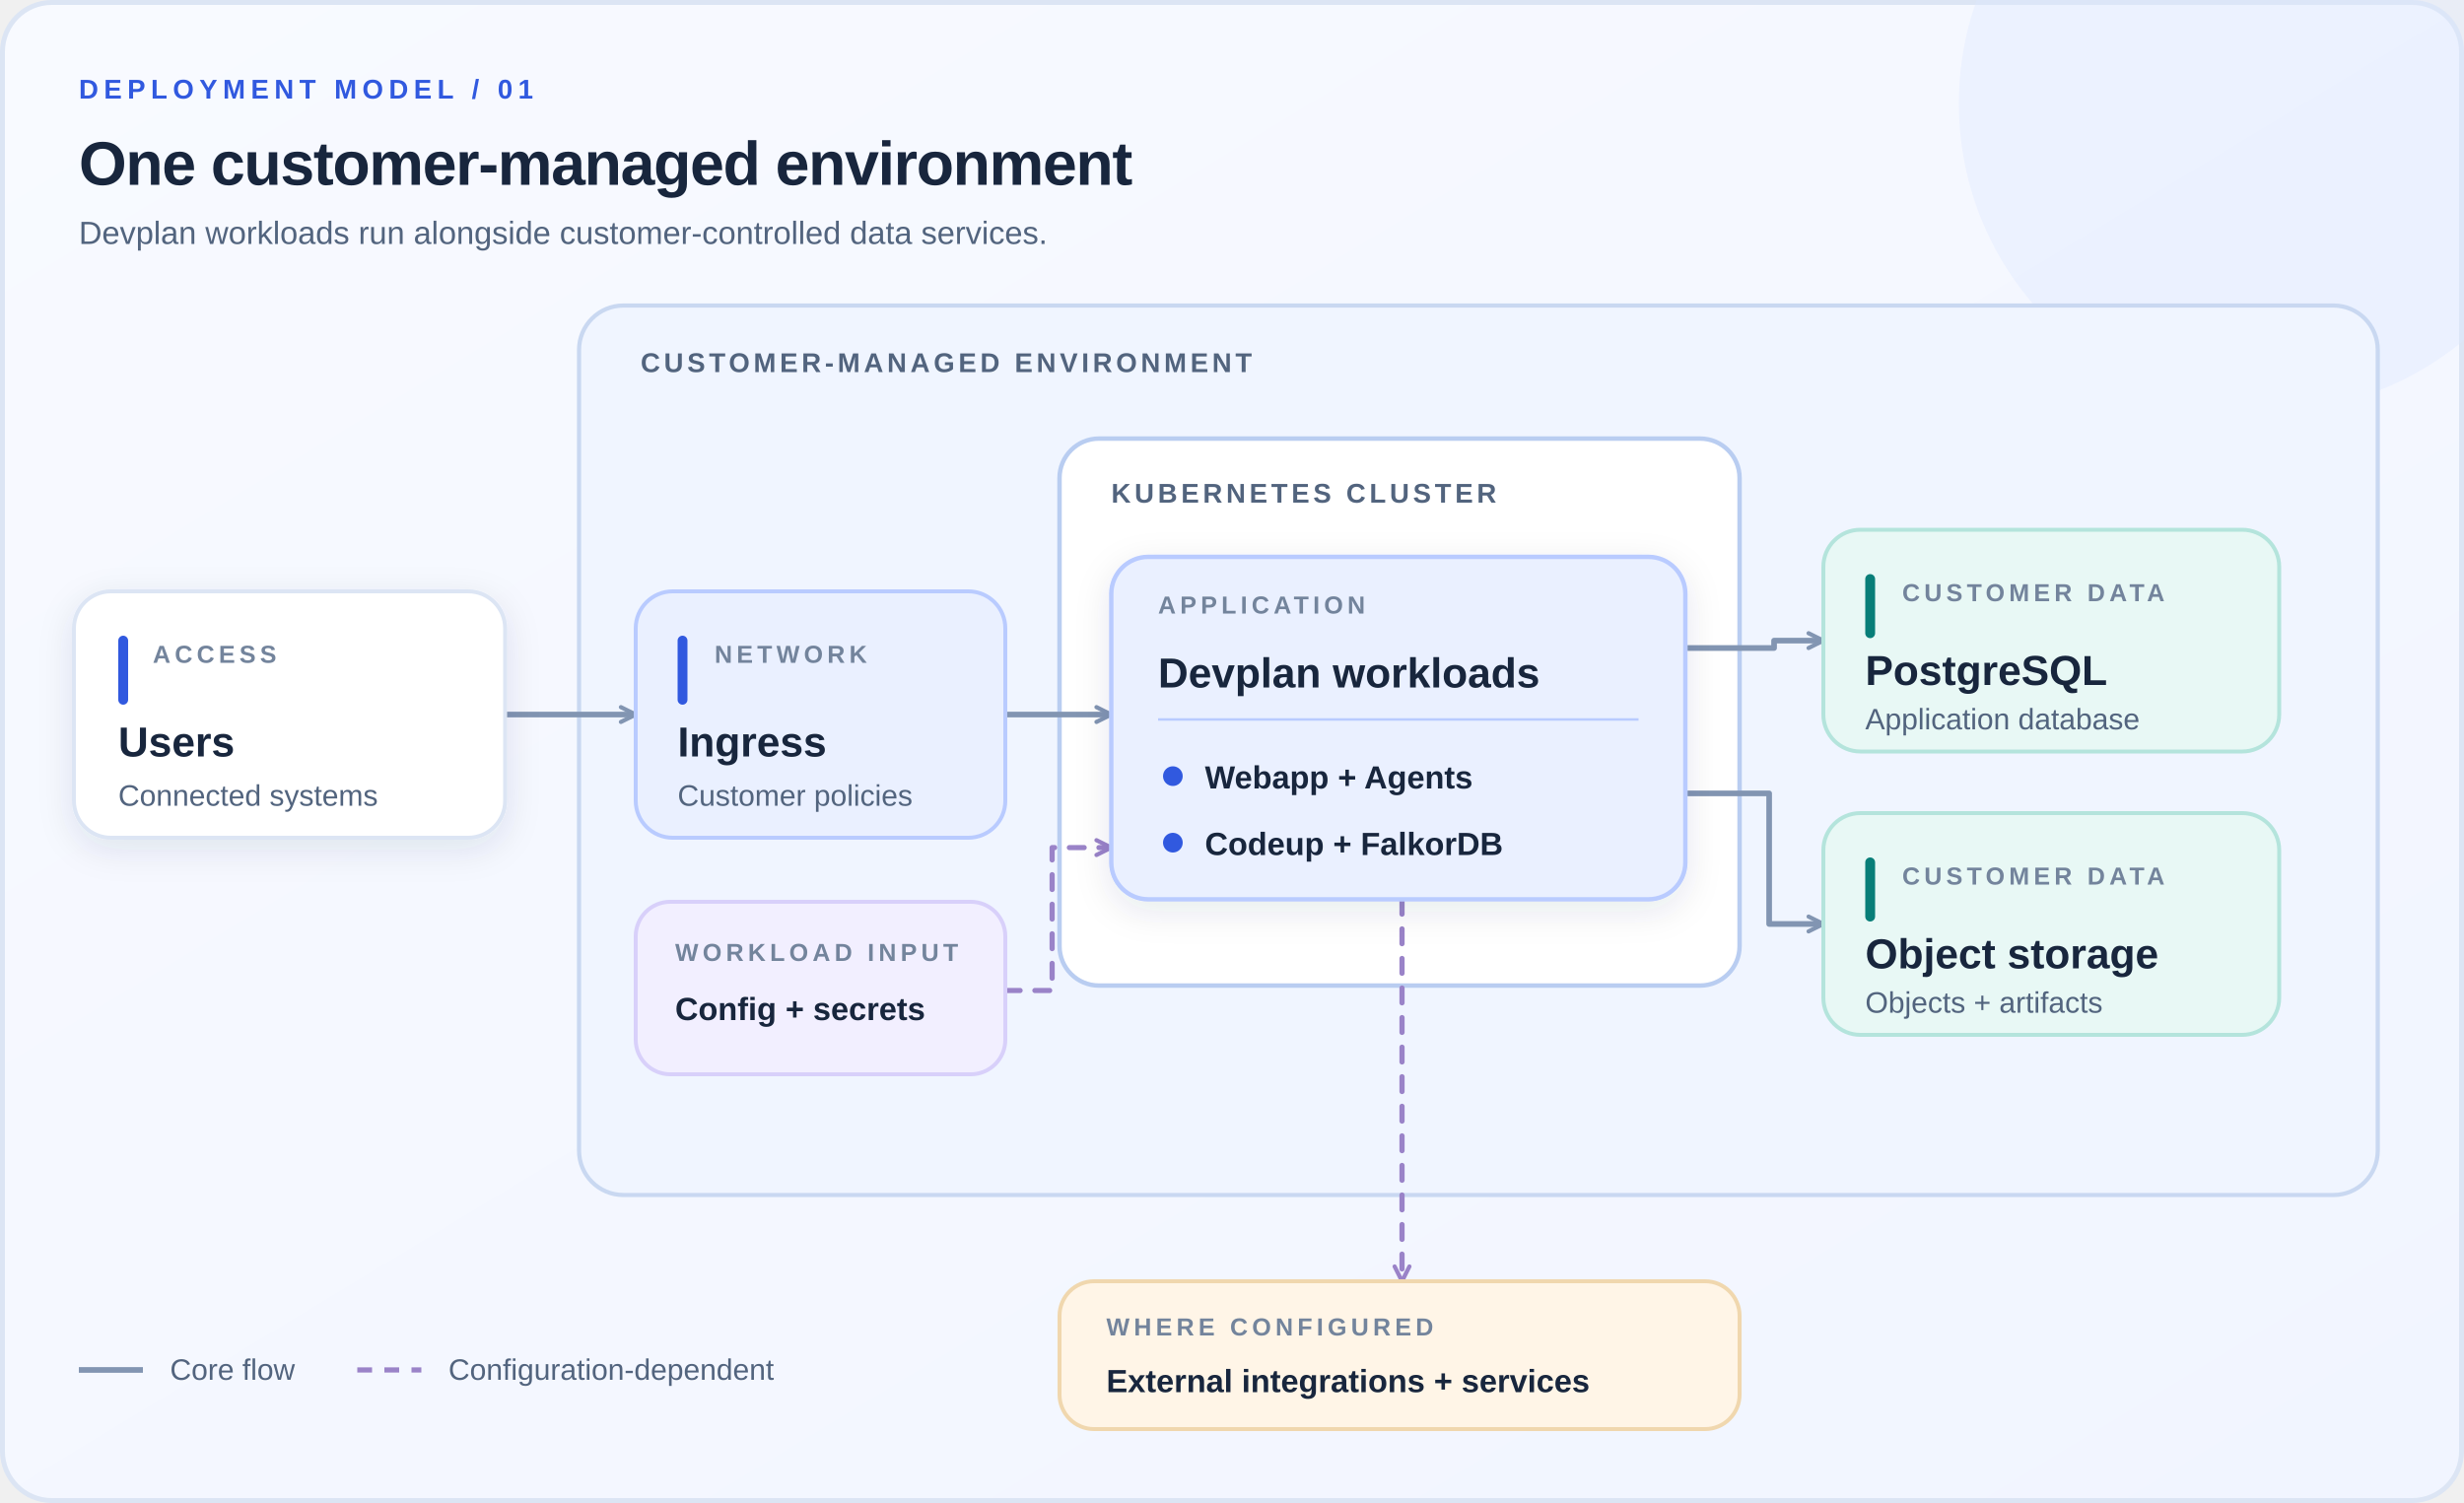
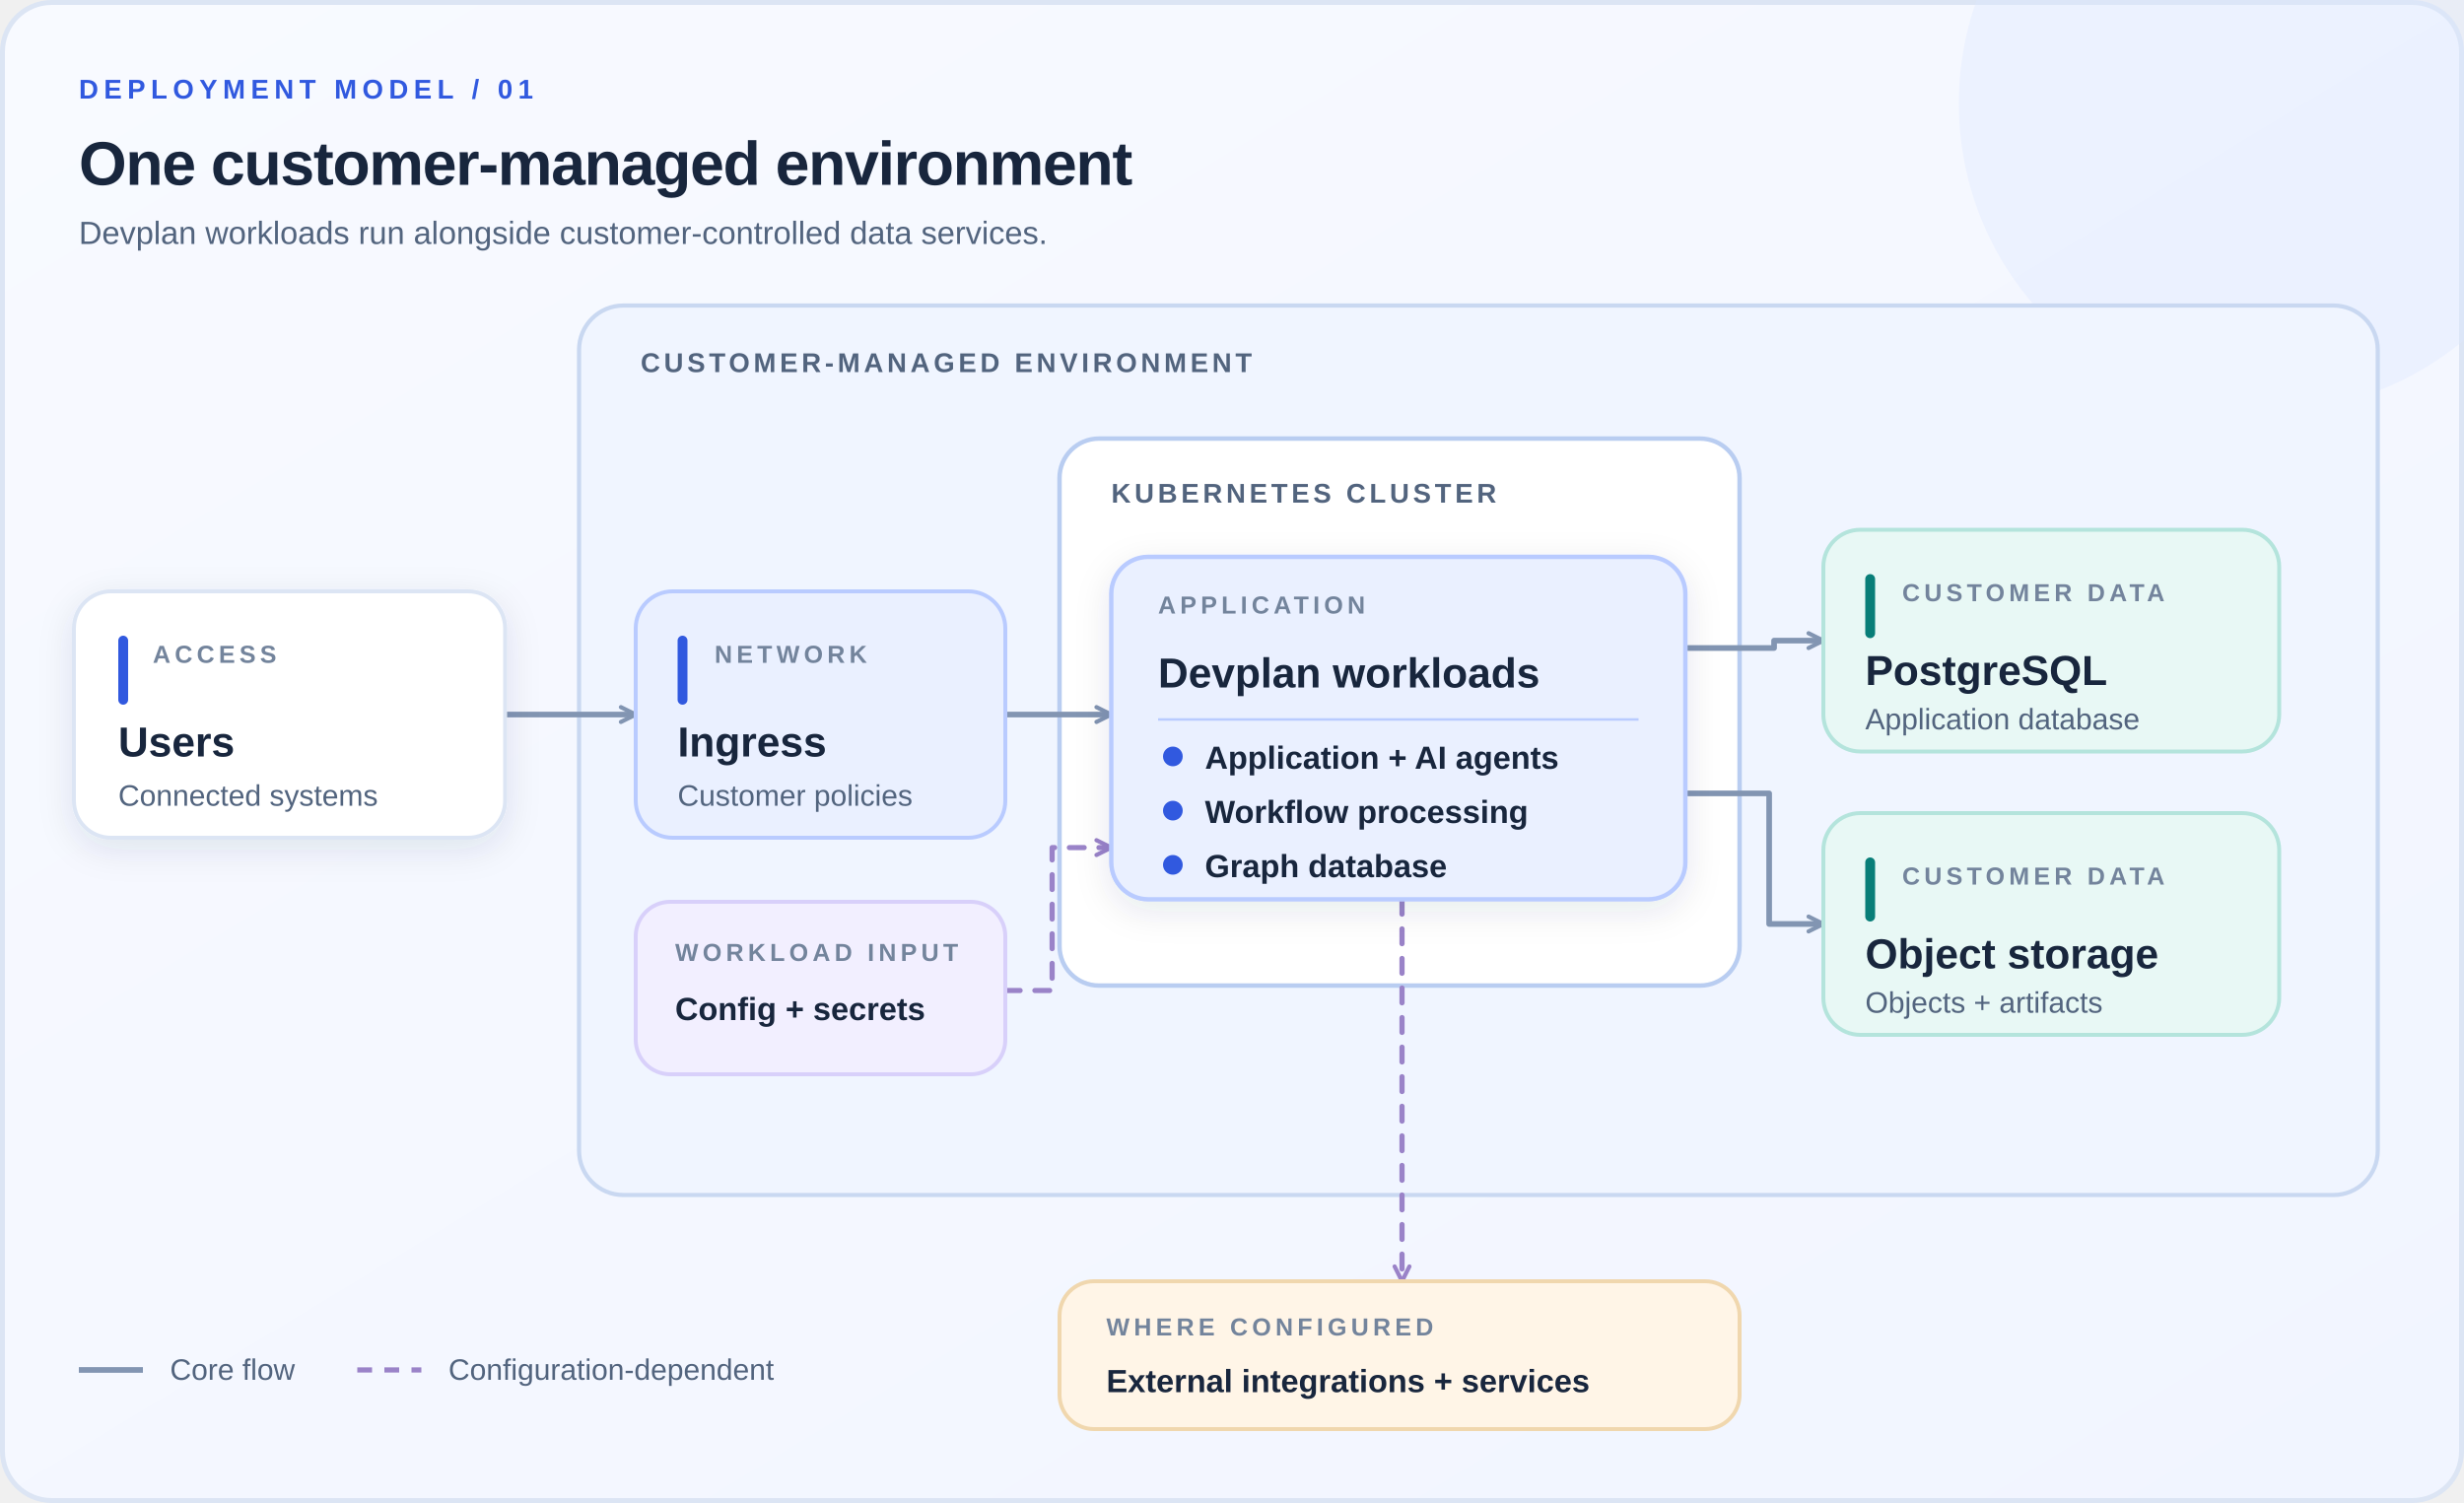
<svg xmlns="http://www.w3.org/2000/svg" width="1000" height="610" viewBox="0 0 1000 610" role="img" aria-labelledby="title description">
  <defs>
    <linearGradient id="canvas" x1="0" y1="0" x2="1" y2="1">
      <stop offset="0" stop-color="#F8FAFF" />
      <stop offset="1" stop-color="#F1F5FF" />
    </linearGradient>
    <marker id="arrow" markerWidth="8" markerHeight="8" refX="7" refY="4" orient="auto" markerUnits="userSpaceOnUse">
      <path d="M1 1 L7 4 L1 7" fill="none" stroke="#8295B2" stroke-width="1.7" stroke-linecap="round" stroke-linejoin="round" />
    </marker>
    <marker id="optional-arrow" markerWidth="8" markerHeight="8" refX="7" refY="4" orient="auto" markerUnits="userSpaceOnUse">
      <path d="M1 1 L7 4 L1 7" fill="none" stroke="#9A83C8" stroke-width="1.7" stroke-linecap="round" stroke-linejoin="round" />
    </marker>
    <filter id="card-shadow" x="-15%" y="-20%" width="130%" height="150%">
      <feDropShadow dx="0" dy="4" stdDeviation="7" flood-color="#1D3156" flood-opacity="0.10" />
    </filter>
  </defs>
  <style>
    text { font-family: Arial, Helvetica, sans-serif; }
    .eyebrow { fill: #3159DF; font-size: 11px; font-weight: 700; letter-spacing: 2.2px; }
    .diagram-title { fill: #18263D; font-size: 25px; font-weight: 700; letter-spacing: -.5px; }
    .subtitle { fill: #52647E; font-size: 13px; }
    .zone-label { fill: #52647E; font-size: 11px; font-weight: 700; letter-spacing: 1.5px; }
    .card-label { fill: #73849C; font-size: 10px; font-weight: 700; letter-spacing: 1.7px; }
    .card-title { fill: #18263D; font-size: 17px; font-weight: 700; }
    .card-copy { fill: #52647E; font-size: 12px; }
    .chip-text { fill: #18263D; font-size: 13px; font-weight: 600; }
    .flow { fill: none; stroke: #8295B2; stroke-width: 2.3; stroke-linecap: round; stroke-linejoin: round; marker-end: url(#arrow); }
    .flow-optional { fill: none; stroke: #9A83C8; stroke-width: 2.1; stroke-dasharray: 6 6; stroke-linecap: round; stroke-linejoin: round; marker-end: url(#optional-arrow); }
  </style>
  <rect x="1" y="1" width="998" height="608" rx="20" fill="url(#canvas)" stroke="#DCE5F4" stroke-width="2" />
  <circle cx="920" cy="42" r="125" fill="#DDE7FF" opacity=".38" />
  <text x="32" y="40" class="eyebrow">DEPLOYMENT MODEL  /  01</text>
  <text x="32" y="75" class="diagram-title">One customer-managed environment</text>
  <text x="32" y="99" class="subtitle">Devplan workloads run alongside customer-controlled data services.</text>
  <rect x="235" y="124" width="730" height="361" rx="18" fill="#F0F5FF" stroke="#C9D8F1" stroke-width="1.7" />
  <text x="260" y="151" class="zone-label">CUSTOMER-MANAGED ENVIRONMENT</text>
  <rect x="430" y="178" width="276" height="222" rx="16" fill="#FFFFFF" stroke="#B9CDF1" stroke-width="1.8" />
  <text x="451" y="204" class="zone-label">KUBERNETES CLUSTER</text>
  <path d="M205 290 H258" class="flow" />
  <path d="M408 290 H451" class="flow" />
  <path d="M684 263 H720 V260 H740" class="flow" />
  <path d="M684 322 H718 V375 H740" class="flow" />
  <path d="M408 402 H427 V344 H451" class="flow-optional" />
  <path d="M569 365 V520" class="flow-optional" />
  <rect x="30" y="240" width="175" height="100" rx="15" fill="#FFFFFF" stroke="#DCE5F4" stroke-width="1.6" filter="url(#card-shadow)" />
  <rect x="48" y="258" width="4" height="28" rx="2" fill="#3159DF" />
  <text x="62" y="269" class="card-label">ACCESS</text>
  <text x="48" y="307" class="card-title">Users</text>
  <text x="48" y="327" class="card-copy">Connected systems</text>
  <rect x="258" y="240" width="150" height="100" rx="15" fill="#EAF0FF" stroke="#B9CBFF" stroke-width="1.6" />
  <rect x="275" y="258" width="4" height="28" rx="2" fill="#3159DF" />
  <text x="290" y="269" class="card-label">NETWORK</text>
  <text x="275" y="307" class="card-title">Ingress</text>
  <text x="275" y="327" class="card-copy">Customer policies</text>
  <rect x="451" y="226" width="233" height="139" rx="15" fill="#EAF0FF" stroke="#B9CBFF" stroke-width="1.8" filter="url(#card-shadow)" />
  <text x="470" y="249" class="card-label">APPLICATION</text>
  <text x="470" y="279" class="card-title">Devplan workloads</text>
  <line x1="470" y1="292" x2="665" y2="292" stroke="#B9CBFF" />
-   <circle cx="476" cy="315" r="4" fill="#3159DF" />
-   <text x="489" y="320" class="chip-text">Webapp + Agents</text>
-   <circle cx="476" cy="342" r="4" fill="#3159DF" />
-   <text x="489" y="347" class="chip-text">Codeup + FalkorDB</text>
+   <circle cx="476" cy="307" r="4" fill="#3159DF" />
+   <text x="489" y="312" class="chip-text">Application + AI agents</text>
+   <circle cx="476" cy="329" r="4" fill="#3159DF" />
+   <text x="489" y="334" class="chip-text">Workflow processing</text>
+   <circle cx="476" cy="351" r="4" fill="#3159DF" />
+   <text x="489" y="356" class="chip-text">Graph database</text>
  <rect x="740" y="215" width="185" height="90" rx="15" fill="#E8F8F5" stroke="#B4E4DC" stroke-width="1.6" />
  <rect x="757" y="233" width="4" height="26" rx="2" fill="#087E78" />
  <text x="772" y="244" class="card-label">CUSTOMER DATA</text>
  <text x="757" y="278" class="card-title">PostgreSQL</text>
  <text x="757" y="296" class="card-copy">Application database</text>
  <rect x="740" y="330" width="185" height="90" rx="15" fill="#E8F8F5" stroke="#B4E4DC" stroke-width="1.6" />
  <rect x="757" y="348" width="4" height="26" rx="2" fill="#087E78" />
  <text x="772" y="359" class="card-label">CUSTOMER DATA</text>
  <text x="757" y="393" class="card-title">Object storage</text>
  <text x="757" y="411" class="card-copy">Objects + artifacts</text>
  <rect x="258" y="366" width="150" height="70" rx="14" fill="#F2EFFF" stroke="#D8D0FA" stroke-width="1.6" />
  <text x="274" y="390" class="card-label">WORKLOAD INPUT</text>
  <text x="274" y="414" class="chip-text">Config + secrets</text>
  <rect x="430" y="520" width="276" height="60" rx="14" fill="#FFF5E7" stroke="#F0D7AE" stroke-width="1.6" />
  <text x="449" y="542" class="card-label">WHERE CONFIGURED</text>
  <text x="449" y="565" class="chip-text">External integrations + services</text>
  <line x1="32" y1="556" x2="58" y2="556" stroke="#8295B2" stroke-width="2.3" />
  <text x="69" y="560" class="card-copy">Core flow</text>
  <line x1="145" y1="556" x2="171" y2="556" stroke="#9A83C8" stroke-width="2.1" stroke-dasharray="6 5" />
  <text x="182" y="560" class="card-copy">Configuration-dependent</text>
</svg>
